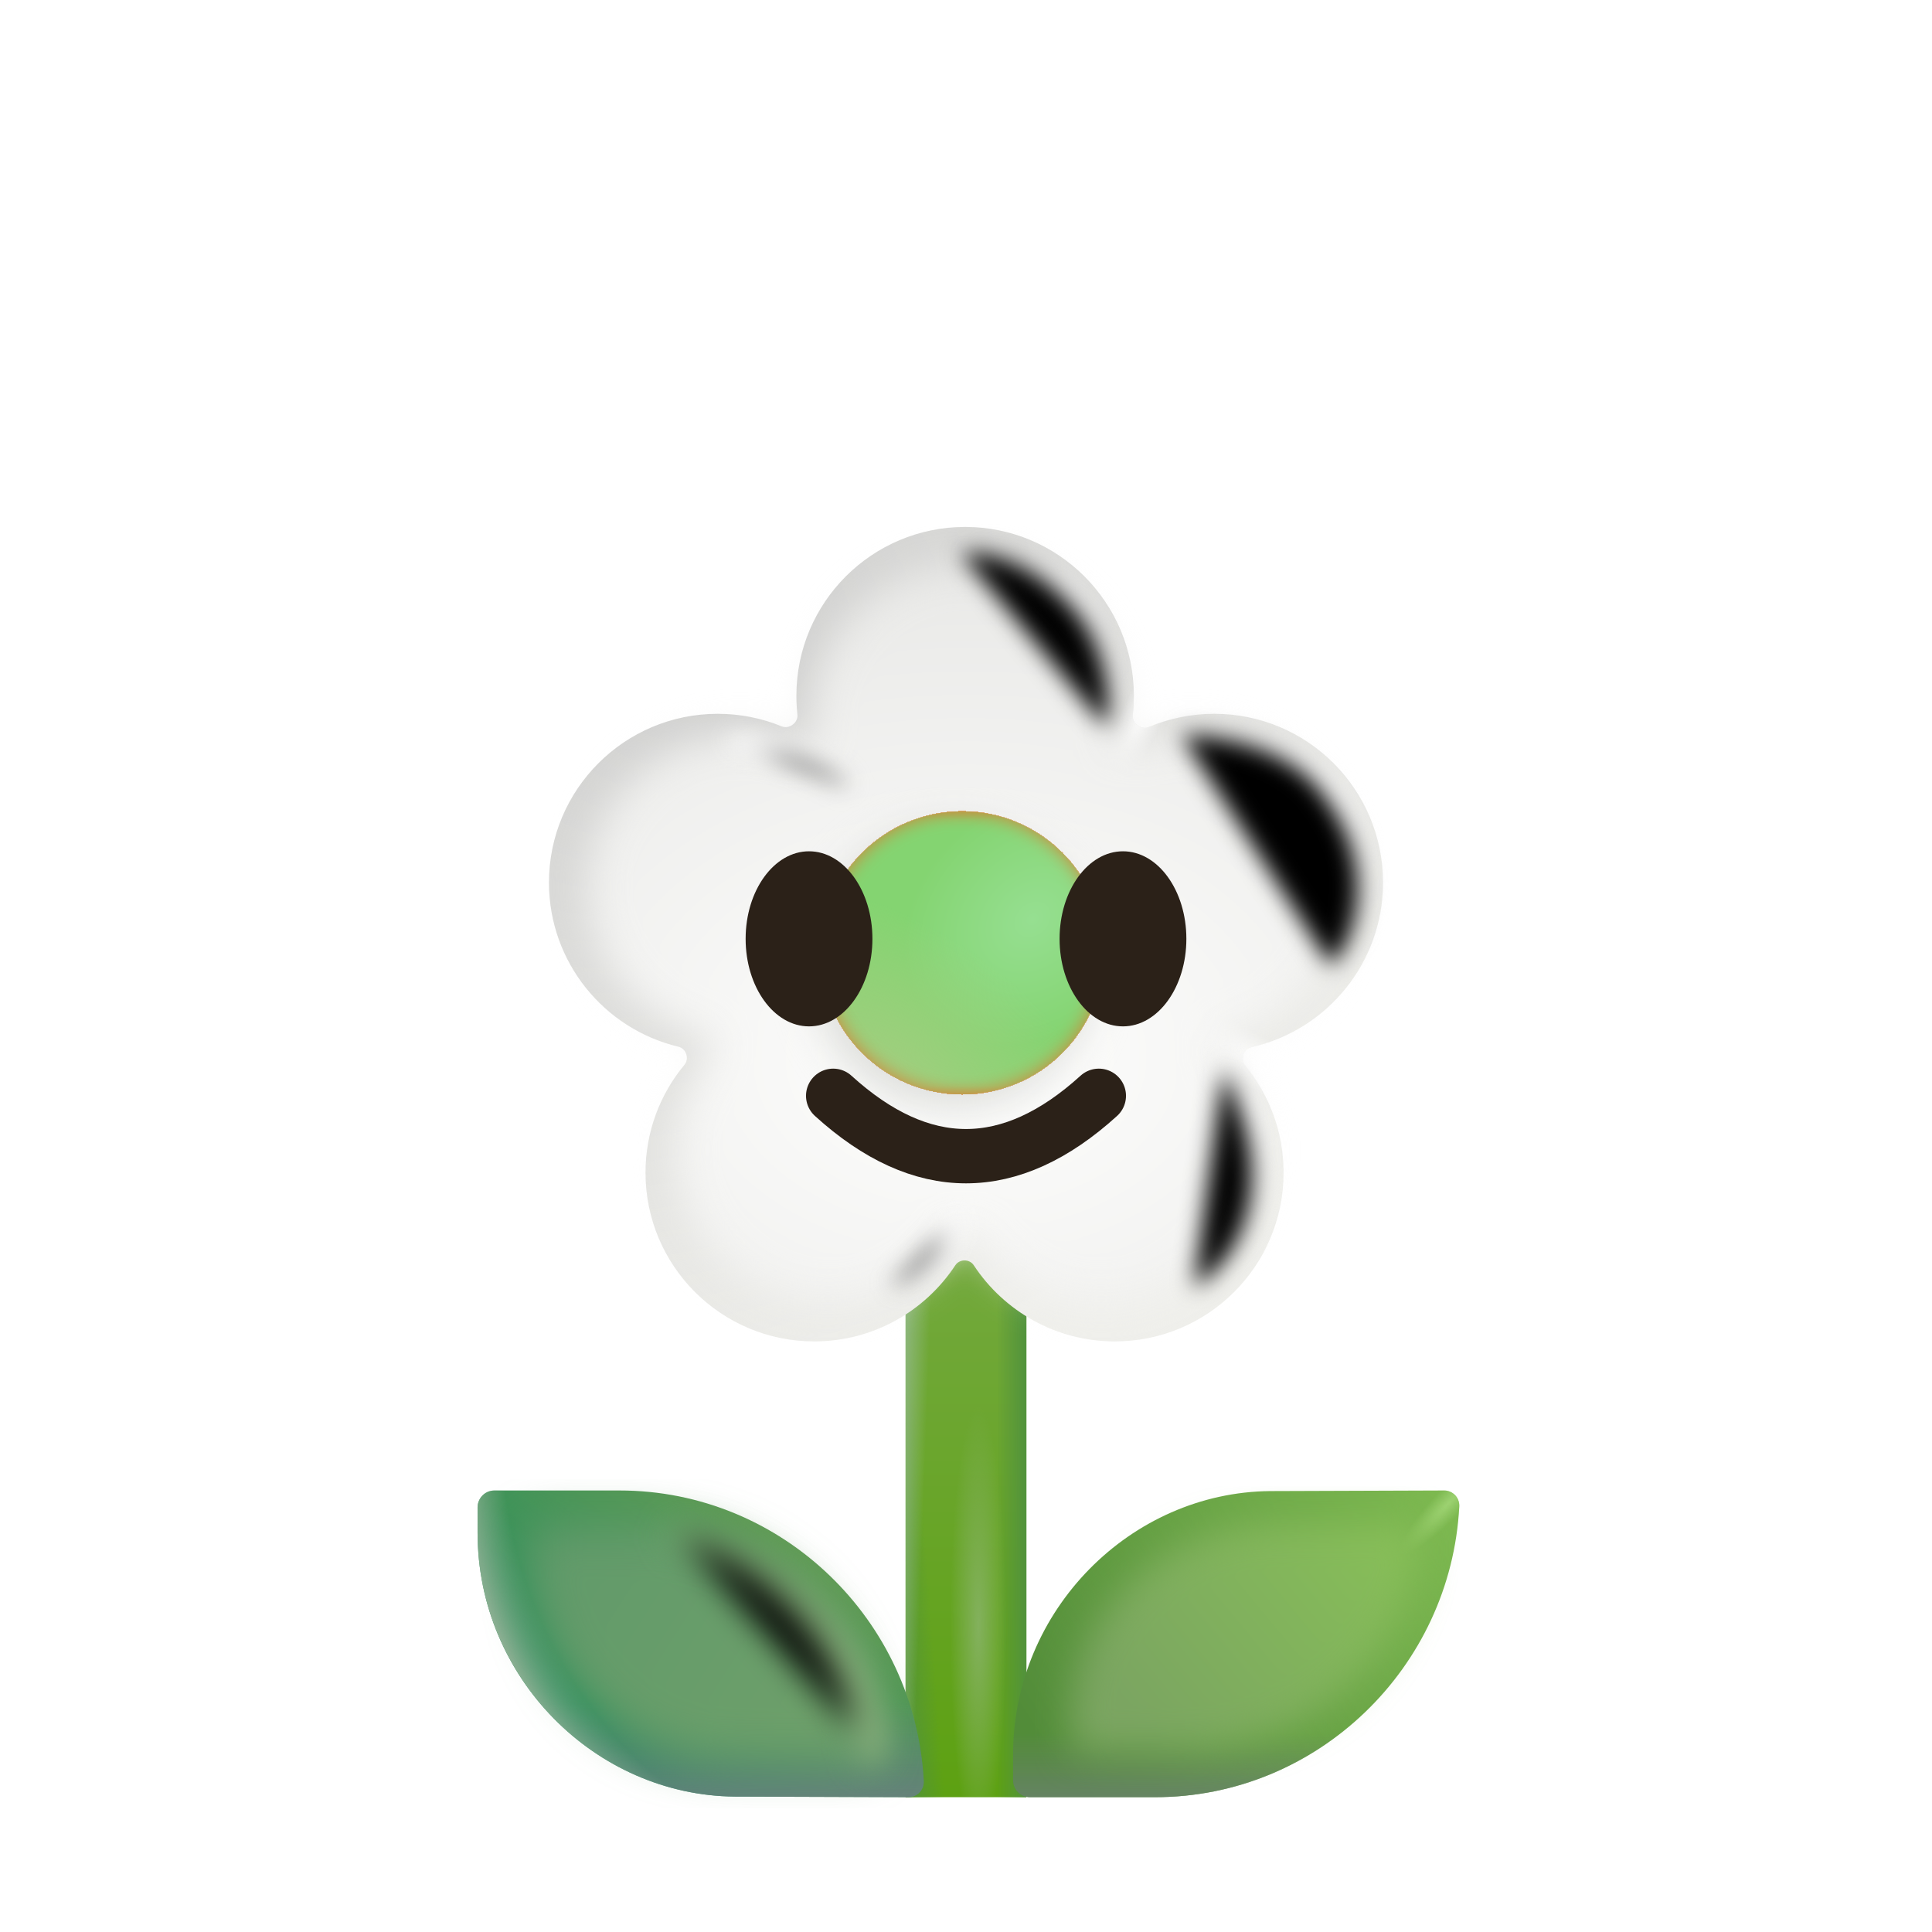
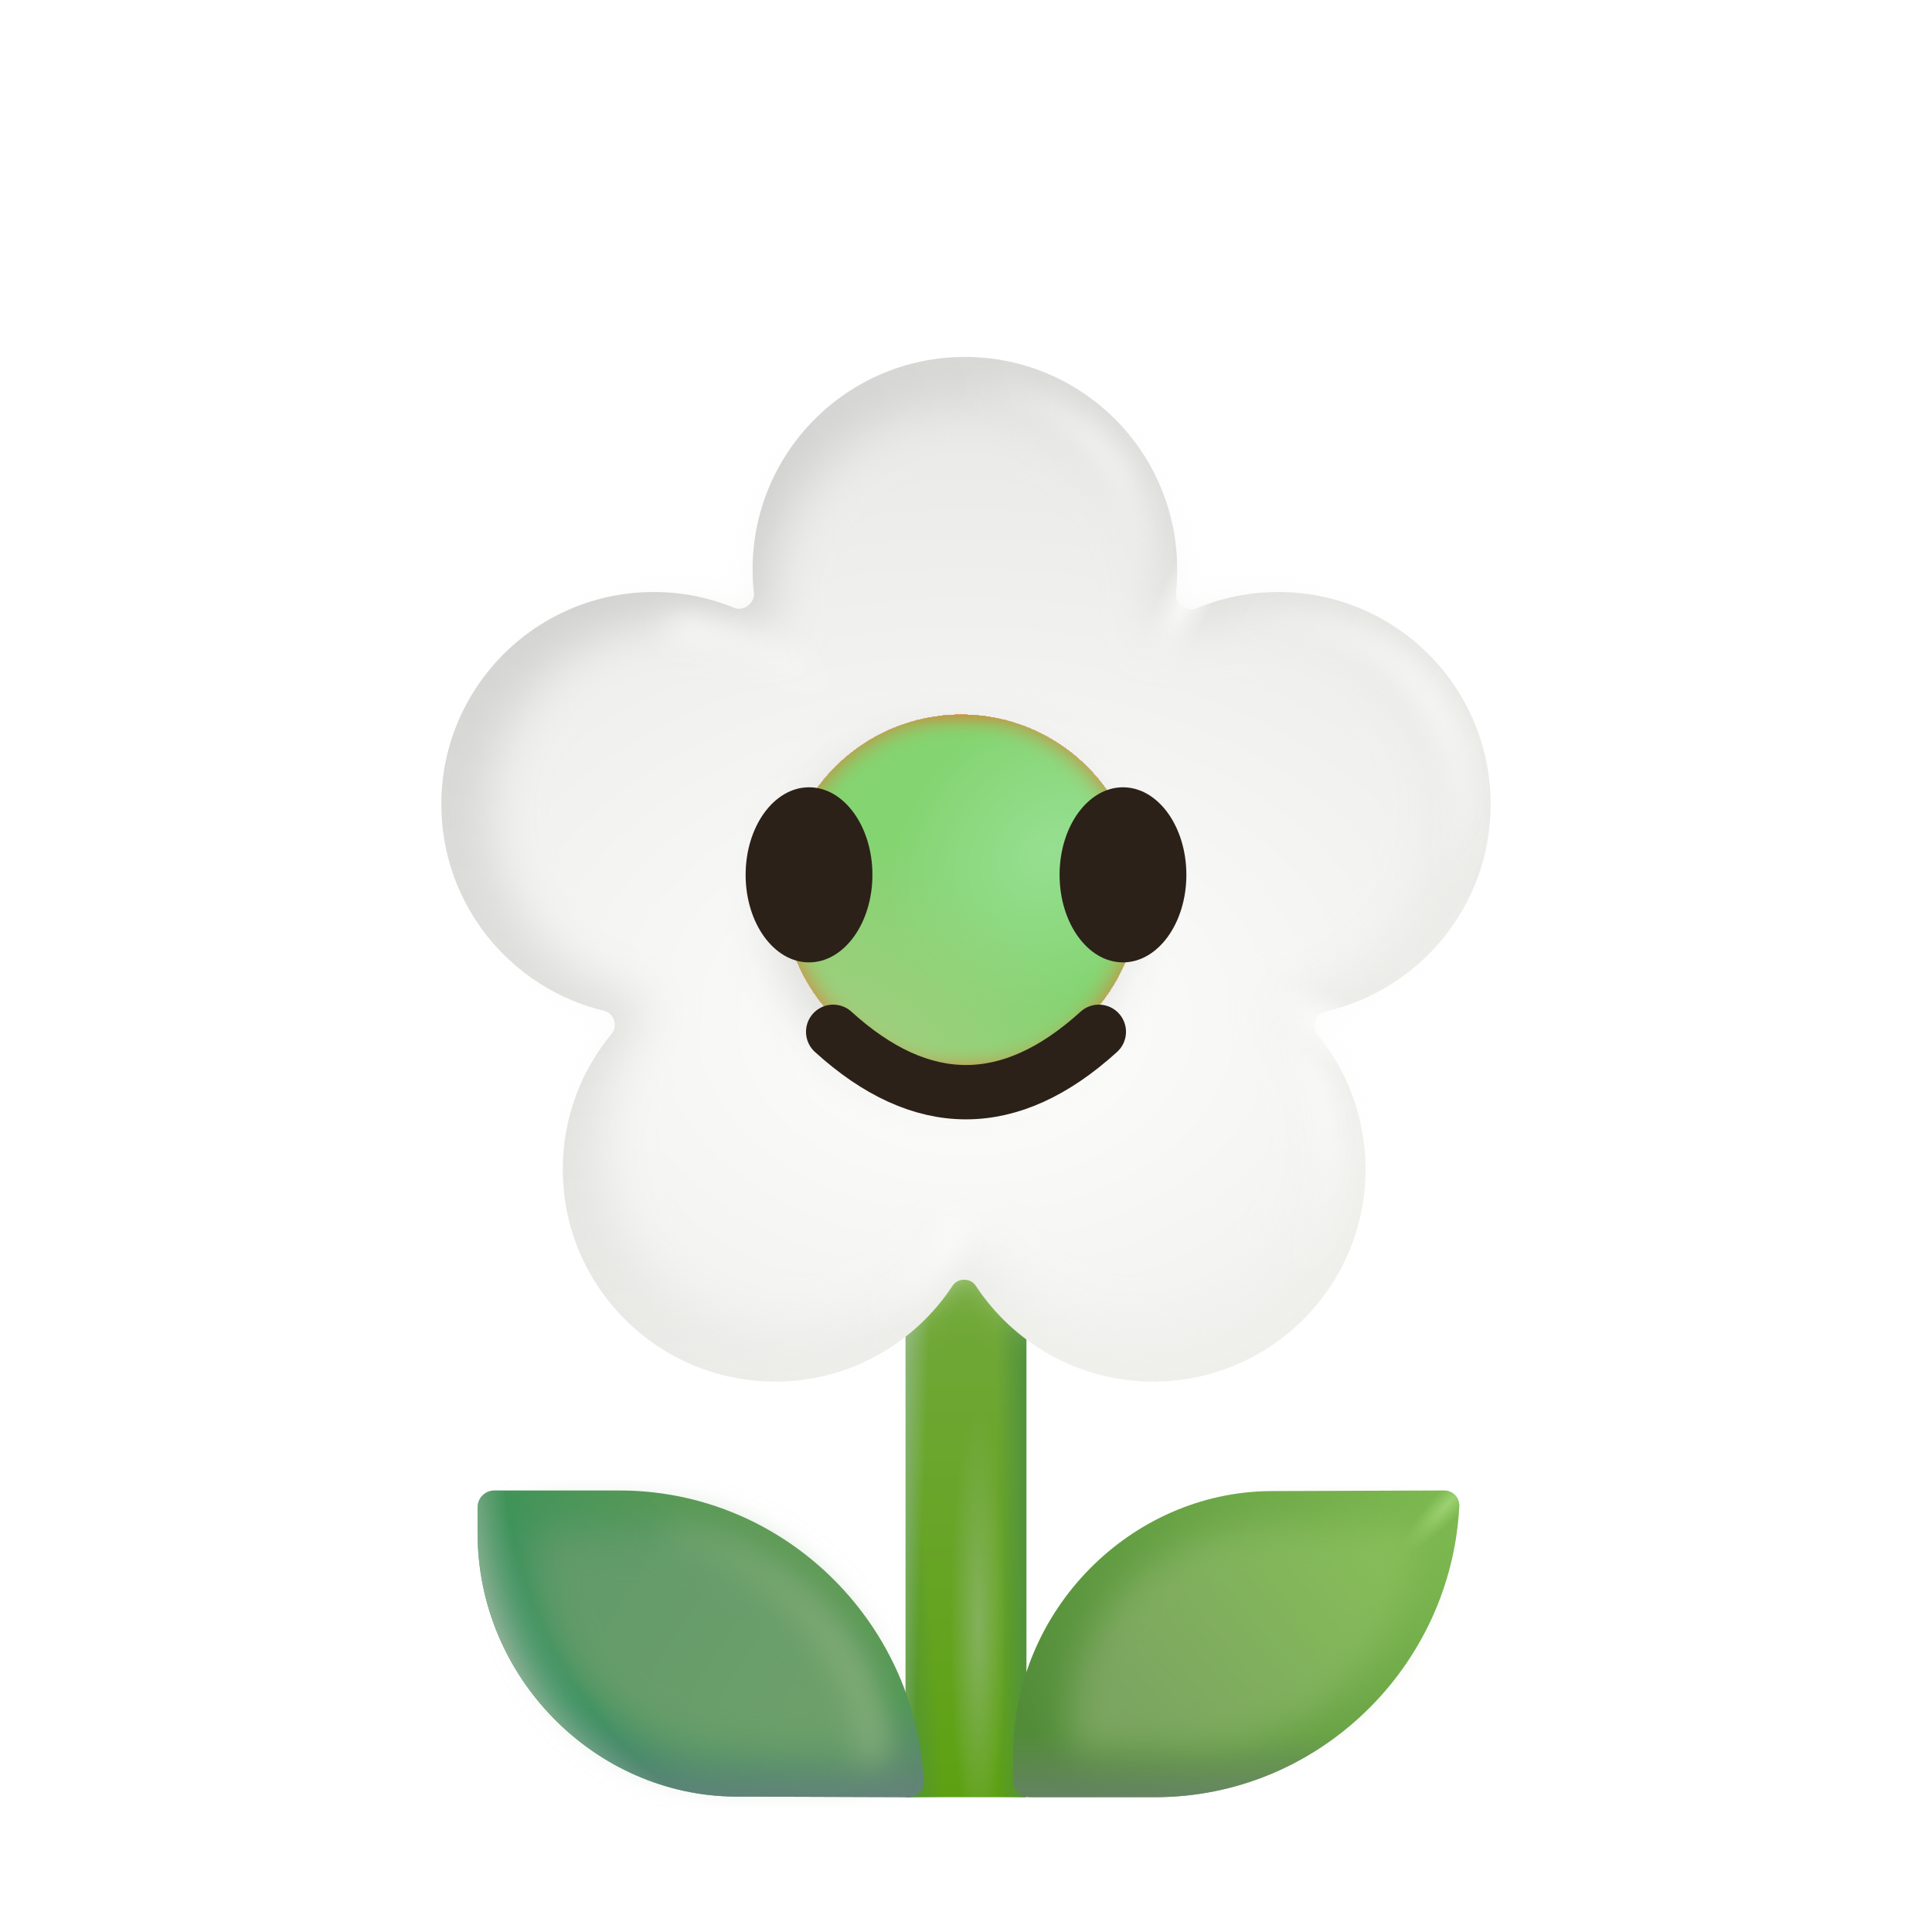
- <svg xmlns="http://www.w3.org/2000/svg" viewBox="0 0 32 32">
+ <svg xmlns="http://www.w3.org/2000/svg" viewBox="0 0 32 32" fill="none">
  <defs>
    <filter id="blo-filter0_f_28327_7495" x="17.14" y="24.626" width="6.997" height="4.988" filterUnits="userSpaceOnUse" color-interpolation-filters="sRGB">
      <feFlood flood-opacity="0" result="BackgroundImageFix" />
      <feBlend mode="normal" in="SourceGraphic" in2="BackgroundImageFix" result="shape" />
      <feGaussianBlur stdDeviation="0.3" result="effect1_foregroundBlur_28327_7495" />
    </filter>
    <filter id="blo-filter1_f_28327_7495" x="7.996" y="24.512" width="7.218" height="5.43" filterUnits="userSpaceOnUse" color-interpolation-filters="sRGB">
      <feFlood flood-opacity="0" result="BackgroundImageFix" />
      <feBlend mode="normal" in="SourceGraphic" in2="BackgroundImageFix" result="shape" />
      <feGaussianBlur stdDeviation="0.375" result="effect1_foregroundBlur_28327_7495" />
    </filter>
    <filter id="blo-filter2_f_28327_7495" x="10.488" y="24.684" width="4.727" height="5.051" filterUnits="userSpaceOnUse" color-interpolation-filters="sRGB">
      <feFlood flood-opacity="0" result="BackgroundImageFix" />
      <feBlend mode="normal" in="SourceGraphic" in2="BackgroundImageFix" result="shape" />
      <feGaussianBlur stdDeviation="0.25" result="effect1_foregroundBlur_28327_7495" />
    </filter>
    <filter id="blo-filter3_f_28327_7495" x="4.867" y="1.984" width="22.265" height="21.789" filterUnits="userSpaceOnUse" color-interpolation-filters="sRGB">
      <feFlood flood-opacity="0" result="BackgroundImageFix" />
      <feBlend mode="normal" in="SourceGraphic" in2="BackgroundImageFix" result="shape" />
      <feGaussianBlur stdDeviation="0.5" result="effect1_foregroundBlur_28327_7495" />
    </filter>
    <filter id="blo-filter4_f_28327_7495" x="10.874" y="8.974" width="9.56" height="9.56" filterUnits="userSpaceOnUse" color-interpolation-filters="sRGB">
      <feFlood flood-opacity="0" result="BackgroundImageFix" />
      <feBlend mode="normal" in="SourceGraphic" in2="BackgroundImageFix" result="shape" />
      <feGaussianBlur stdDeviation="0.5" result="effect1_foregroundBlur_28327_7495" />
    </filter>
    <filter id="blo-filter5_i_28327_7495" x="12.12" y="9.597" width="7.56" height="7.56" filterUnits="userSpaceOnUse" color-interpolation-filters="sRGB">
      <feFlood flood-opacity="0" result="BackgroundImageFix" />
      <feBlend mode="normal" in="SourceGraphic" in2="BackgroundImageFix" result="shape" />
      <feColorMatrix in="SourceAlpha" type="matrix" values="0 0 0 0 0 0 0 0 0 0 0 0 0 0 0 0 0 0 127 0" result="hardAlpha" />
      <feOffset />
      <feGaussianBlur stdDeviation="0.25" />
      <feComposite in2="hardAlpha" operator="arithmetic" k2="-1" k3="1" />
      <feColorMatrix type="matrix" values="0 0 0 0 0.842 0 0 0 0 0.504 0 0 0 0 0.2 0 0 0 1 0" />
      <feBlend mode="normal" in2="shape" result="effect1_innerShadow_28327_7495" />
    </filter>
    <filter id="blo-filter6_f_28327_7495" x="15.073" y="1.875" width="5.542" height="6.284" filterUnits="userSpaceOnUse" color-interpolation-filters="sRGB">
      <feFlood flood-opacity="0" result="BackgroundImageFix" />
      <feBlend mode="normal" in="SourceGraphic" in2="BackgroundImageFix" result="shape" />
      <feGaussianBlur stdDeviation="0.3" result="effect1_foregroundBlur_28327_7495" />
    </filter>
    <filter id="blo-filter7_f_28327_7495" x="20.948" y="6.73" width="6.426" height="7.804" filterUnits="userSpaceOnUse" color-interpolation-filters="sRGB">
      <feFlood flood-opacity="0" result="BackgroundImageFix" />
      <feBlend mode="normal" in="SourceGraphic" in2="BackgroundImageFix" result="shape" />
      <feGaussianBlur stdDeviation="0.3" result="effect1_foregroundBlur_28327_7495" />
    </filter>
    <filter id="blo-filter8_f_28327_7495" x="21.292" y="15.622" width="3.257" height="7.506" filterUnits="userSpaceOnUse" color-interpolation-filters="sRGB">
      <feFlood flood-opacity="0" result="BackgroundImageFix" />
      <feBlend mode="normal" in="SourceGraphic" in2="BackgroundImageFix" result="shape" />
      <feGaussianBlur stdDeviation="0.3" result="effect1_foregroundBlur_28327_7495" />
    </filter>
    <filter id="blo-filter9_f_28327_7495" x="13.167" y="19.653" width="3.444" height="3.444" filterUnits="userSpaceOnUse" color-interpolation-filters="sRGB">
      <feFlood flood-opacity="0" result="BackgroundImageFix" />
      <feBlend mode="normal" in="SourceGraphic" in2="BackgroundImageFix" result="shape" />
      <feGaussianBlur stdDeviation="0.3" result="effect1_foregroundBlur_28327_7495" />
    </filter>
    <filter id="blo-filter10_f_28327_7495" x="9.042" y="6.966" width="4.663" height="2.787" filterUnits="userSpaceOnUse" color-interpolation-filters="sRGB">
      <feFlood flood-opacity="0" result="BackgroundImageFix" />
      <feBlend mode="normal" in="SourceGraphic" in2="BackgroundImageFix" result="shape" />
      <feGaussianBlur stdDeviation="0.3" result="effect1_foregroundBlur_28327_7495" />
    </filter>
    <linearGradient id="blo-paint0_linear_28327_7495" x1="16.002" y1="29.772" x2="16.002" y2="20.293" gradientUnits="userSpaceOnUse">
      <stop stop-color="#5DA112" />
      <stop offset="1" stop-color="#74A93F" />
    </linearGradient>
    <linearGradient id="blo-paint1_linear_28327_7495" x1="14.878" y1="27.902" x2="15.503" y2="27.855" gradientUnits="userSpaceOnUse">
      <stop stop-color="#51923C" />
      <stop offset="1" stop-color="#51923C" stop-opacity="0" />
    </linearGradient>
    <linearGradient id="blo-paint2_linear_28327_7495" x1="17" y1="27.949" x2="16.503" y2="27.949" gradientUnits="userSpaceOnUse">
      <stop stop-color="#51923C" />
      <stop offset="1" stop-color="#51923C" stop-opacity="0" />
    </linearGradient>
    <linearGradient id="blo-paint3_linear_28327_7495" x1="14.909" y1="23.543" x2="15.347" y2="23.559" gradientUnits="userSpaceOnUse">
      <stop stop-color="#8FB87F" />
      <stop offset="1" stop-color="#8FB87F" stop-opacity="0" />
    </linearGradient>
    <radialGradient id="blo-paint4_radial_28327_7495" cx="0" cy="0" r="1" gradientUnits="userSpaceOnUse" gradientTransform="translate(16.206 26.918) rotate(90) scale(3.625 0.46875)">
      <stop stop-color="#83B15D" />
      <stop offset="1" stop-color="#83B15D" stop-opacity="0" />
    </radialGradient>
    <linearGradient id="blo-paint5_linear_28327_7495" x1="17.834" y1="29.767" x2="25.009" y2="24.987" gradientUnits="userSpaceOnUse">
      <stop stop-color="#528C39" />
      <stop offset="1" stop-color="#81BD52" />
    </linearGradient>
    <linearGradient id="blo-paint6_linear_28327_7495" x1="19.271" y1="30.105" x2="19.271" y2="28.699" gradientUnits="userSpaceOnUse">
      <stop stop-color="#6A806E" />
      <stop offset="1" stop-color="#6A806E" stop-opacity="0" />
    </linearGradient>
    <radialGradient id="blo-paint7_radial_28327_7495" cx="0" cy="0" r="1" gradientUnits="userSpaceOnUse" gradientTransform="translate(23.9897 24.9024) rotate(133.898) scale(1.14926 0.24366)">
      <stop stop-color="#9DD271" />
      <stop offset="1" stop-color="#9DD271" stop-opacity="0" />
    </radialGradient>
    <linearGradient id="blo-paint8_linear_28327_7495" x1="22.739" y1="25.226" x2="18.832" y2="28.46" gradientUnits="userSpaceOnUse">
      <stop stop-color="#87BE58" />
      <stop offset="1" stop-color="#7BA561" />
    </linearGradient>
    <linearGradient id="blo-paint9_linear_28327_7495" x1="12.448" y1="24.687" x2="8.23" y2="30.398" gradientUnits="userSpaceOnUse">
      <stop offset="0.011" stop-color="#629B53" />
      <stop offset="1" stop-color="#008461" />
      <stop offset="1" stop-color="#4D9055" />
    </linearGradient>
    <linearGradient id="blo-paint10_linear_28327_7495" x1="13.823" y1="30.179" x2="13.823" y2="28.21" gradientUnits="userSpaceOnUse">
      <stop stop-color="#6F7E82" />
      <stop offset="1" stop-color="#6F7E82" stop-opacity="0" />
    </linearGradient>
    <radialGradient id="blo-paint11_radial_28327_7495" cx="0" cy="0" r="1" gradientUnits="userSpaceOnUse" gradientTransform="translate(12.6594 25.0743) rotate(158.54) scale(4.86879 6.63165)">
      <stop offset="0.841" stop-color="#92B196" stop-opacity="0" />
      <stop offset="1" stop-color="#92B196" />
    </radialGradient>
    <linearGradient id="blo-paint12_linear_28327_7495" x1="14.464" y1="28.71" x2="9.198" y2="25.351" gradientUnits="userSpaceOnUse">
      <stop stop-color="#6FA06A" />
      <stop offset="1" stop-color="#619A6A" />
    </linearGradient>
    <linearGradient id="blo-paint13_linear_28327_7495" x1="14.464" y1="27.078" x2="9.667" y2="24.328" gradientUnits="userSpaceOnUse">
      <stop stop-color="#86AD7A" />
      <stop offset="1" stop-color="#86AD7A" stop-opacity="0" />
    </linearGradient>
    <radialGradient id="blo-paint14_radial_28327_7495" cx="0" cy="0" r="1" gradientUnits="userSpaceOnUse" gradientTransform="translate(9.40442 5.42188) rotate(61.675) scale(20.0223 28.0788)">
      <stop stop-color="#CFCFCE" />
      <stop offset="0.965" stop-color="#EFEFEB" />
    </radialGradient>
    <radialGradient id="blo-paint15_radial_28327_7495" cx="0" cy="0" r="1" gradientUnits="userSpaceOnUse" gradientTransform="translate(20.7325 7.01562) rotate(116.017) scale(2.921 0.565511)">
      <stop stop-color="#FFFFFF" />
      <stop offset="1" stop-color="#FFFFFF" stop-opacity="0" />
    </radialGradient>
    <radialGradient id="blo-paint16_radial_28327_7495" cx="0" cy="0" r="1" gradientUnits="userSpaceOnUse" gradientTransform="translate(23.9669 16.4219) rotate(-148.213) scale(2.61026 0.682028)">
      <stop stop-color="#FFFFFF" />
      <stop offset="1" stop-color="#FFFFFF" stop-opacity="0" />
    </radialGradient>
    <radialGradient id="blo-paint17_radial_28327_7495" cx="0" cy="0" r="1" gradientUnits="userSpaceOnUse" gradientTransform="translate(16 16.1581) rotate(-90) scale(15.6113 21.8929)">
      <stop stop-color="#FEFEFD" />
      <stop offset="1" stop-color="#E5E5E3" />
    </radialGradient>
    <radialGradient id="blo-paint18_radial_28327_7495" cx="0" cy="0" r="1" gradientUnits="userSpaceOnUse" gradientTransform="translate(17.7794 12.4844) rotate(137.161) scale(4.68792 3.72969)">
      <stop stop-color="#96DF91" />
      <stop offset="0.814" stop-color="#84D471" />
    </radialGradient>
    <radialGradient id="blo-paint19_radial_28327_7495" cx="0" cy="0" r="1" gradientUnits="userSpaceOnUse" gradientTransform="translate(13.9044 16.7344) rotate(-55.4422) scale(4.07678 7.01291)">
      <stop stop-color="#A2CE7F" />
      <stop offset="1" stop-color="#A2CE7F" stop-opacity="0" />
    </radialGradient>
    <radialGradient id="blo-paint20_radial_28327_7495" cx="0" cy="0" r="1" gradientUnits="userSpaceOnUse" gradientTransform="translate(19.3107 3.57821) rotate(135) scale(3.0494 3.53553)">
      <stop stop-color="#FFFFFF" />
      <stop offset="1" stop-color="#FFFFFF" stop-opacity="0" />
    </radialGradient>
    <radialGradient id="blo-paint21_radial_28327_7495" cx="0" cy="0" r="1" gradientUnits="userSpaceOnUse" gradientTransform="translate(25.6232 9.2031) rotate(139.185) scale(2.72521 5.92852)">
      <stop stop-color="#FFFFFF" />
      <stop offset="1" stop-color="#FFFFFF" stop-opacity="0" />
    </radialGradient>
    <radialGradient id="blo-paint22_radial_28327_7495" cx="0" cy="0" r="1" gradientUnits="userSpaceOnUse" gradientTransform="translate(23.7442 17.1406) rotate(101.415) scale(4.55893 1.85266)">
      <stop stop-color="#FFFFFF" />
      <stop offset="1" stop-color="#FFFFFF" stop-opacity="0" />
    </radialGradient>
    <radialGradient id="blo-paint23_radial_28327_7495" cx="0" cy="0" r="1" gradientUnits="userSpaceOnUse" gradientTransform="translate(15.4384 20.8086) rotate(149.201) scale(2.11322 2.4415)">
      <stop stop-color="#FFFFFF" />
      <stop offset="1" stop-color="#FFFFFF" stop-opacity="0" />
    </radialGradient>
    <radialGradient id="blo-paint24_radial_28327_7495" cx="0" cy="0" r="1" gradientUnits="userSpaceOnUse" gradientTransform="translate(10.0919 7.60937) rotate(26.7961) scale(3.46593 2.37024)">
      <stop stop-color="#FFFFFF" />
      <stop offset="1" stop-color="#FFFFFF" stop-opacity="0" />
    </radialGradient>
  </defs>
  <path d="M17 19.637H15V29.767H17V19.637Z" fill="url(#blo-paint0_linear_28327_7495)" />
  <path d="M17 19.637H15V29.767H17V19.637Z" fill="url(#blo-paint1_linear_28327_7495)" />
  <path d="M17 19.637H15V29.767H17V19.637Z" fill="url(#blo-paint2_linear_28327_7495)" />
  <path d="M17 19.637H15V29.767H17V19.637Z" fill="url(#blo-paint3_linear_28327_7495)" />
  <path d="M17 19.637H15V29.767H17V19.637Z" fill="url(#blo-paint4_radial_28327_7495)" />
  <path d="M16.78 29.067C16.78 26.667 18.73 24.717 21.04 24.697L23.92 24.687C24.06 24.687 24.18 24.807 24.17 24.957C24.03 27.617 21.83 29.767 19.13 29.767H17.06C16.9 29.767 16.78 29.637 16.78 29.487V29.067Z" fill="url(#blo-paint5_linear_28327_7495)" />
  <path d="M16.78 29.067C16.78 26.667 18.73 24.717 21.04 24.697L23.92 24.687C24.06 24.687 24.18 24.807 24.17 24.957C24.03 27.617 21.83 29.767 19.13 29.767H17.06C16.9 29.767 16.78 29.637 16.78 29.487V29.067Z" fill="url(#blo-paint6_linear_28327_7495)" />
  <path d="M16.78 29.067C16.78 26.667 18.73 24.717 21.04 24.697L23.92 24.687C24.06 24.687 24.18 24.807 24.17 24.957C24.03 27.617 21.83 29.767 19.13 29.767H17.06C16.9 29.767 16.78 29.637 16.78 29.487V29.067Z" fill="url(#blo-paint7_radial_28327_7495)" />
  <g filter="url(#blo-filter0_f_28327_7495)">
    <path d="M17.74 28.492C17.74 26.703 19.269 25.248 21.081 25.233L23.34 25.226C23.45 25.226 23.544 25.316 23.536 25.427C23.426 27.411 21.701 29.014 19.583 29.014H17.959C17.834 29.014 17.74 28.917 17.74 28.805V28.492Z" fill="url(#blo-paint8_linear_28327_7495)" />
  </g>
  <path d="M7.91 25.387C7.91 27.787 9.86 29.737 12.17 29.757L15.05 29.767C15.19 29.767 15.31 29.647 15.3 29.497C15.16 26.837 12.96 24.687 10.26 24.687H8.19C8.03 24.687 7.91 24.817 7.91 24.967V25.387Z" fill="url(#blo-paint9_linear_28327_7495)" />
  <path d="M7.91 25.387C7.91 27.787 9.86 29.737 12.17 29.757L15.05 29.767C15.19 29.767 15.31 29.647 15.3 29.497C15.16 26.837 12.96 24.687 10.26 24.687H8.19C8.03 24.687 7.91 24.817 7.91 24.967V25.387Z" fill="url(#blo-paint10_linear_28327_7495)" />
  <path d="M7.91 25.387C7.91 27.787 9.86 29.737 12.17 29.757L15.05 29.767C15.19 29.767 15.31 29.647 15.3 29.497C15.16 26.837 12.96 24.687 10.26 24.687H8.19C8.03 24.687 7.91 24.817 7.91 24.967V25.387Z" fill="url(#blo-paint11_radial_28327_7495)" />
  <g filter="url(#blo-filter1_f_28327_7495)">
    <path d="M8.746 25.803C8.746 27.66 10.255 29.169 12.042 29.184L14.27 29.192C14.379 29.192 14.471 29.099 14.464 28.983C14.355 26.925 12.653 25.262 10.565 25.262H8.963C8.839 25.262 8.746 25.363 8.746 25.479V25.803Z" fill="url(#blo-paint12_linear_28327_7495)" />
  </g>
  <g filter="url(#blo-filter2_f_28327_7495)">
    <path d="M11.238 25.434C12.394 25.59 14.277 26.947 14.464 28.985" stroke="url(#blo-paint13_linear_28327_7495)" stroke-width="0.5" stroke-linecap="round" />
  </g>
-   <g transform="translate(16 19.64) scale(0.620) translate(-16 -19.6)">
+   <g transform="translate(16 19.64) scale(0.780) translate(-16 -19.6)">
    <path fill-rule="evenodd" clip-rule="evenodd" d="M23.456 16.384C23.32 16.219 23.414 15.945 23.623 15.899C25.636 15.447 27.141 13.649 27.141 11.5C27.141 9.01 25.122 6.992 22.633 6.992C22.012 6.992 21.42 7.118 20.882 7.345C20.677 7.431 20.43 7.246 20.455 7.025C20.474 6.855 20.484 6.683 20.484 6.508C20.484 4.018 18.466 2 15.977 2C13.487 2 11.469 4.018 11.469 6.508C11.469 6.678 11.478 6.845 11.496 7.01C11.521 7.228 11.279 7.41 11.076 7.327C10.549 7.111 9.972 6.992 9.367 6.992C6.878 6.992 4.859 9.01 4.859 11.5C4.859 13.628 6.334 15.412 8.317 15.885C8.524 15.934 8.614 16.205 8.479 16.368C7.829 17.15 7.438 18.154 7.438 19.25C7.438 21.74 9.456 23.758 11.945 23.758C13.522 23.758 14.909 22.948 15.715 21.723C15.827 21.552 16.095 21.552 16.207 21.723C17.012 22.948 18.4 23.758 19.977 23.758C22.466 23.758 24.484 21.74 24.484 19.25C24.484 18.161 24.099 17.163 23.456 16.384Z" fill="url(#blo-paint14_radial_28327_7495)" />
    <path fill-rule="evenodd" clip-rule="evenodd" d="M23.456 16.384C23.32 16.219 23.414 15.945 23.623 15.899C25.636 15.447 27.141 13.649 27.141 11.5C27.141 9.01 25.122 6.992 22.633 6.992C22.012 6.992 21.42 7.118 20.882 7.345C20.677 7.431 20.43 7.246 20.455 7.025C20.474 6.855 20.484 6.683 20.484 6.508C20.484 4.018 18.466 2 15.977 2C13.487 2 11.469 4.018 11.469 6.508C11.469 6.678 11.478 6.845 11.496 7.01C11.521 7.228 11.279 7.41 11.076 7.327C10.549 7.111 9.972 6.992 9.367 6.992C6.878 6.992 4.859 9.01 4.859 11.5C4.859 13.628 6.334 15.412 8.317 15.885C8.524 15.934 8.614 16.205 8.479 16.368C7.829 17.15 7.438 18.154 7.438 19.25C7.438 21.74 9.456 23.758 11.945 23.758C13.522 23.758 14.909 22.948 15.715 21.723C15.827 21.552 16.095 21.552 16.207 21.723C17.012 22.948 18.4 23.758 19.977 23.758C22.466 23.758 24.484 21.74 24.484 19.25C24.484 18.161 24.099 17.163 23.456 16.384Z" fill="url(#blo-paint15_radial_28327_7495)" />
    <path fill-rule="evenodd" clip-rule="evenodd" d="M23.456 16.384C23.32 16.219 23.414 15.945 23.623 15.899C25.636 15.447 27.141 13.649 27.141 11.5C27.141 9.01 25.122 6.992 22.633 6.992C22.012 6.992 21.42 7.118 20.882 7.345C20.677 7.431 20.43 7.246 20.455 7.025C20.474 6.855 20.484 6.683 20.484 6.508C20.484 4.018 18.466 2 15.977 2C13.487 2 11.469 4.018 11.469 6.508C11.469 6.678 11.478 6.845 11.496 7.01C11.521 7.228 11.279 7.41 11.076 7.327C10.549 7.111 9.972 6.992 9.367 6.992C6.878 6.992 4.859 9.01 4.859 11.5C4.859 13.628 6.334 15.412 8.317 15.885C8.524 15.934 8.614 16.205 8.479 16.368C7.829 17.15 7.438 18.154 7.438 19.25C7.438 21.74 9.456 23.758 11.945 23.758C13.522 23.758 14.909 22.948 15.715 21.723C15.827 21.552 16.095 21.552 16.207 21.723C17.012 22.948 18.4 23.758 19.977 23.758C22.466 23.758 24.484 21.74 24.484 19.25C24.484 18.161 24.099 17.163 23.456 16.384Z" fill="url(#blo-paint16_radial_28327_7495)" />
    <g filter="url(#blo-filter3_f_28327_7495)">
      <path fill-rule="evenodd" clip-rule="evenodd" d="M22.813 16.105C22.679 15.938 22.773 15.664 22.981 15.614C24.788 15.187 26.133 13.563 26.133 11.625C26.133 9.36 24.297 7.525 22.033 7.525C21.487 7.525 20.966 7.631 20.49 7.825C20.285 7.908 20.035 7.722 20.058 7.501C20.072 7.364 20.079 7.225 20.079 7.084C20.079 4.82 18.243 2.984 15.979 2.984C13.714 2.984 11.879 4.82 11.879 7.084C11.879 7.221 11.885 7.356 11.898 7.489C11.92 7.707 11.677 7.891 11.472 7.81C11.007 7.626 10.499 7.525 9.967 7.525C7.703 7.525 5.867 9.36 5.867 11.625C5.867 13.543 7.186 15.154 8.966 15.601C9.171 15.653 9.262 15.925 9.128 16.09C8.556 16.795 8.212 17.694 8.212 18.674C8.212 20.938 10.048 22.773 12.312 22.773C13.73 22.773 14.98 22.053 15.716 20.959C15.83 20.79 16.099 20.79 16.212 20.959C16.949 22.053 18.199 22.773 19.617 22.773C21.881 22.773 23.717 20.938 23.717 18.674C23.717 17.701 23.378 16.808 22.813 16.105Z" fill="url(#blo-paint17_radial_28327_7495)" />
    </g>
    <g filter="url(#blo-filter4_f_28327_7495)">
      <path d="M15.654 17.534C17.742 17.534 19.434 15.841 19.434 13.754C19.434 11.666 17.742 9.974 15.654 9.974C13.567 9.974 11.874 11.666 11.874 13.754C11.874 15.841 13.567 17.534 15.654 17.534Z" fill="#DEDFDC" />
    </g>
    <g filter="url(#blo-filter5_i_28327_7495)">
      <path d="M15.9 17.157C17.988 17.157 19.68 15.465 19.68 13.377C19.68 11.289 17.988 9.597 15.9 9.597C13.812 9.597 12.12 11.289 12.12 13.377C12.12 15.465 13.812 17.157 15.9 17.157Z" fill="url(#blo-paint18_radial_28327_7495)" />
      <path d="M15.9 17.157C17.988 17.157 19.68 15.465 19.68 13.377C19.68 11.289 17.988 9.597 15.9 9.597C13.812 9.597 12.12 11.289 12.12 13.377C12.12 15.465 13.812 17.157 15.9 17.157Z" fill="url(#blo-paint19_radial_28327_7495)" />
    </g>
    <g filter="url(#blo-filter6_f_28327_7495)">
      <path d="M15.873 2.703C16.352 2.609 17.598 2.697 18.748 3.797C19.898 4.897 19.894 6.63 19.748 7.359" stroke="url(#blo-paint20_radial_28327_7495)" stroke-width="0.4" stroke-linecap="round" />
    </g>
    <g filter="url(#blo-filter7_f_28327_7495)">
      <path d="M21.748 7.547C22.654 7.464 24.723 7.653 25.748 9.078C27.029 10.859 26.654 12.641 25.748 13.734" stroke="url(#blo-paint21_radial_28327_7495)" stroke-width="0.4" stroke-linecap="round" />
    </g>
    <g filter="url(#blo-filter8_f_28327_7495)">
      <path d="M22.873 16.422C23.717 17.297 24.623 20.547 22.092 22.328" stroke="url(#blo-paint22_radial_28327_7495)" stroke-width="0.4" stroke-linecap="round" />
    </g>
    <g filter="url(#blo-filter9_f_28327_7495)">
      <path d="M13.967 22.297C14.404 22.13 15.511 21.528 15.811 20.453" stroke="url(#blo-paint23_radial_28327_7495)" stroke-width="0.4" stroke-linecap="round" />
    </g>
    <g filter="url(#blo-filter10_f_28327_7495)">
      <path d="M9.842 7.766C10.384 7.766 11.754 8.003 12.904 8.953" stroke="url(#blo-paint24_radial_28327_7495)" stroke-width="0.4" stroke-linecap="round" />
    </g>
  </g>
  <g fill="#2B2118">
-     <ellipse cx="13.40" cy="15.55" rx="1.05" ry="1.45" />
-     <ellipse cx="18.60" cy="15.55" rx="1.05" ry="1.45" />
-     <path d="M13.80 18.15Q16.00 20.15 18.20 18.15" stroke="#2B2118" stroke-width="0.9" fill="none" stroke-linecap="round" />
+     <ellipse cx="13.40" cy="14.49" rx="1.05" ry="1.45" />
+     <ellipse cx="18.60" cy="14.49" rx="1.05" ry="1.45" />
+     <path d="M13.80 17.09Q16.00 19.09 18.20 17.09" stroke="#2B2118" stroke-width="0.9" fill="none" stroke-linecap="round" />
  </g>
</svg>
